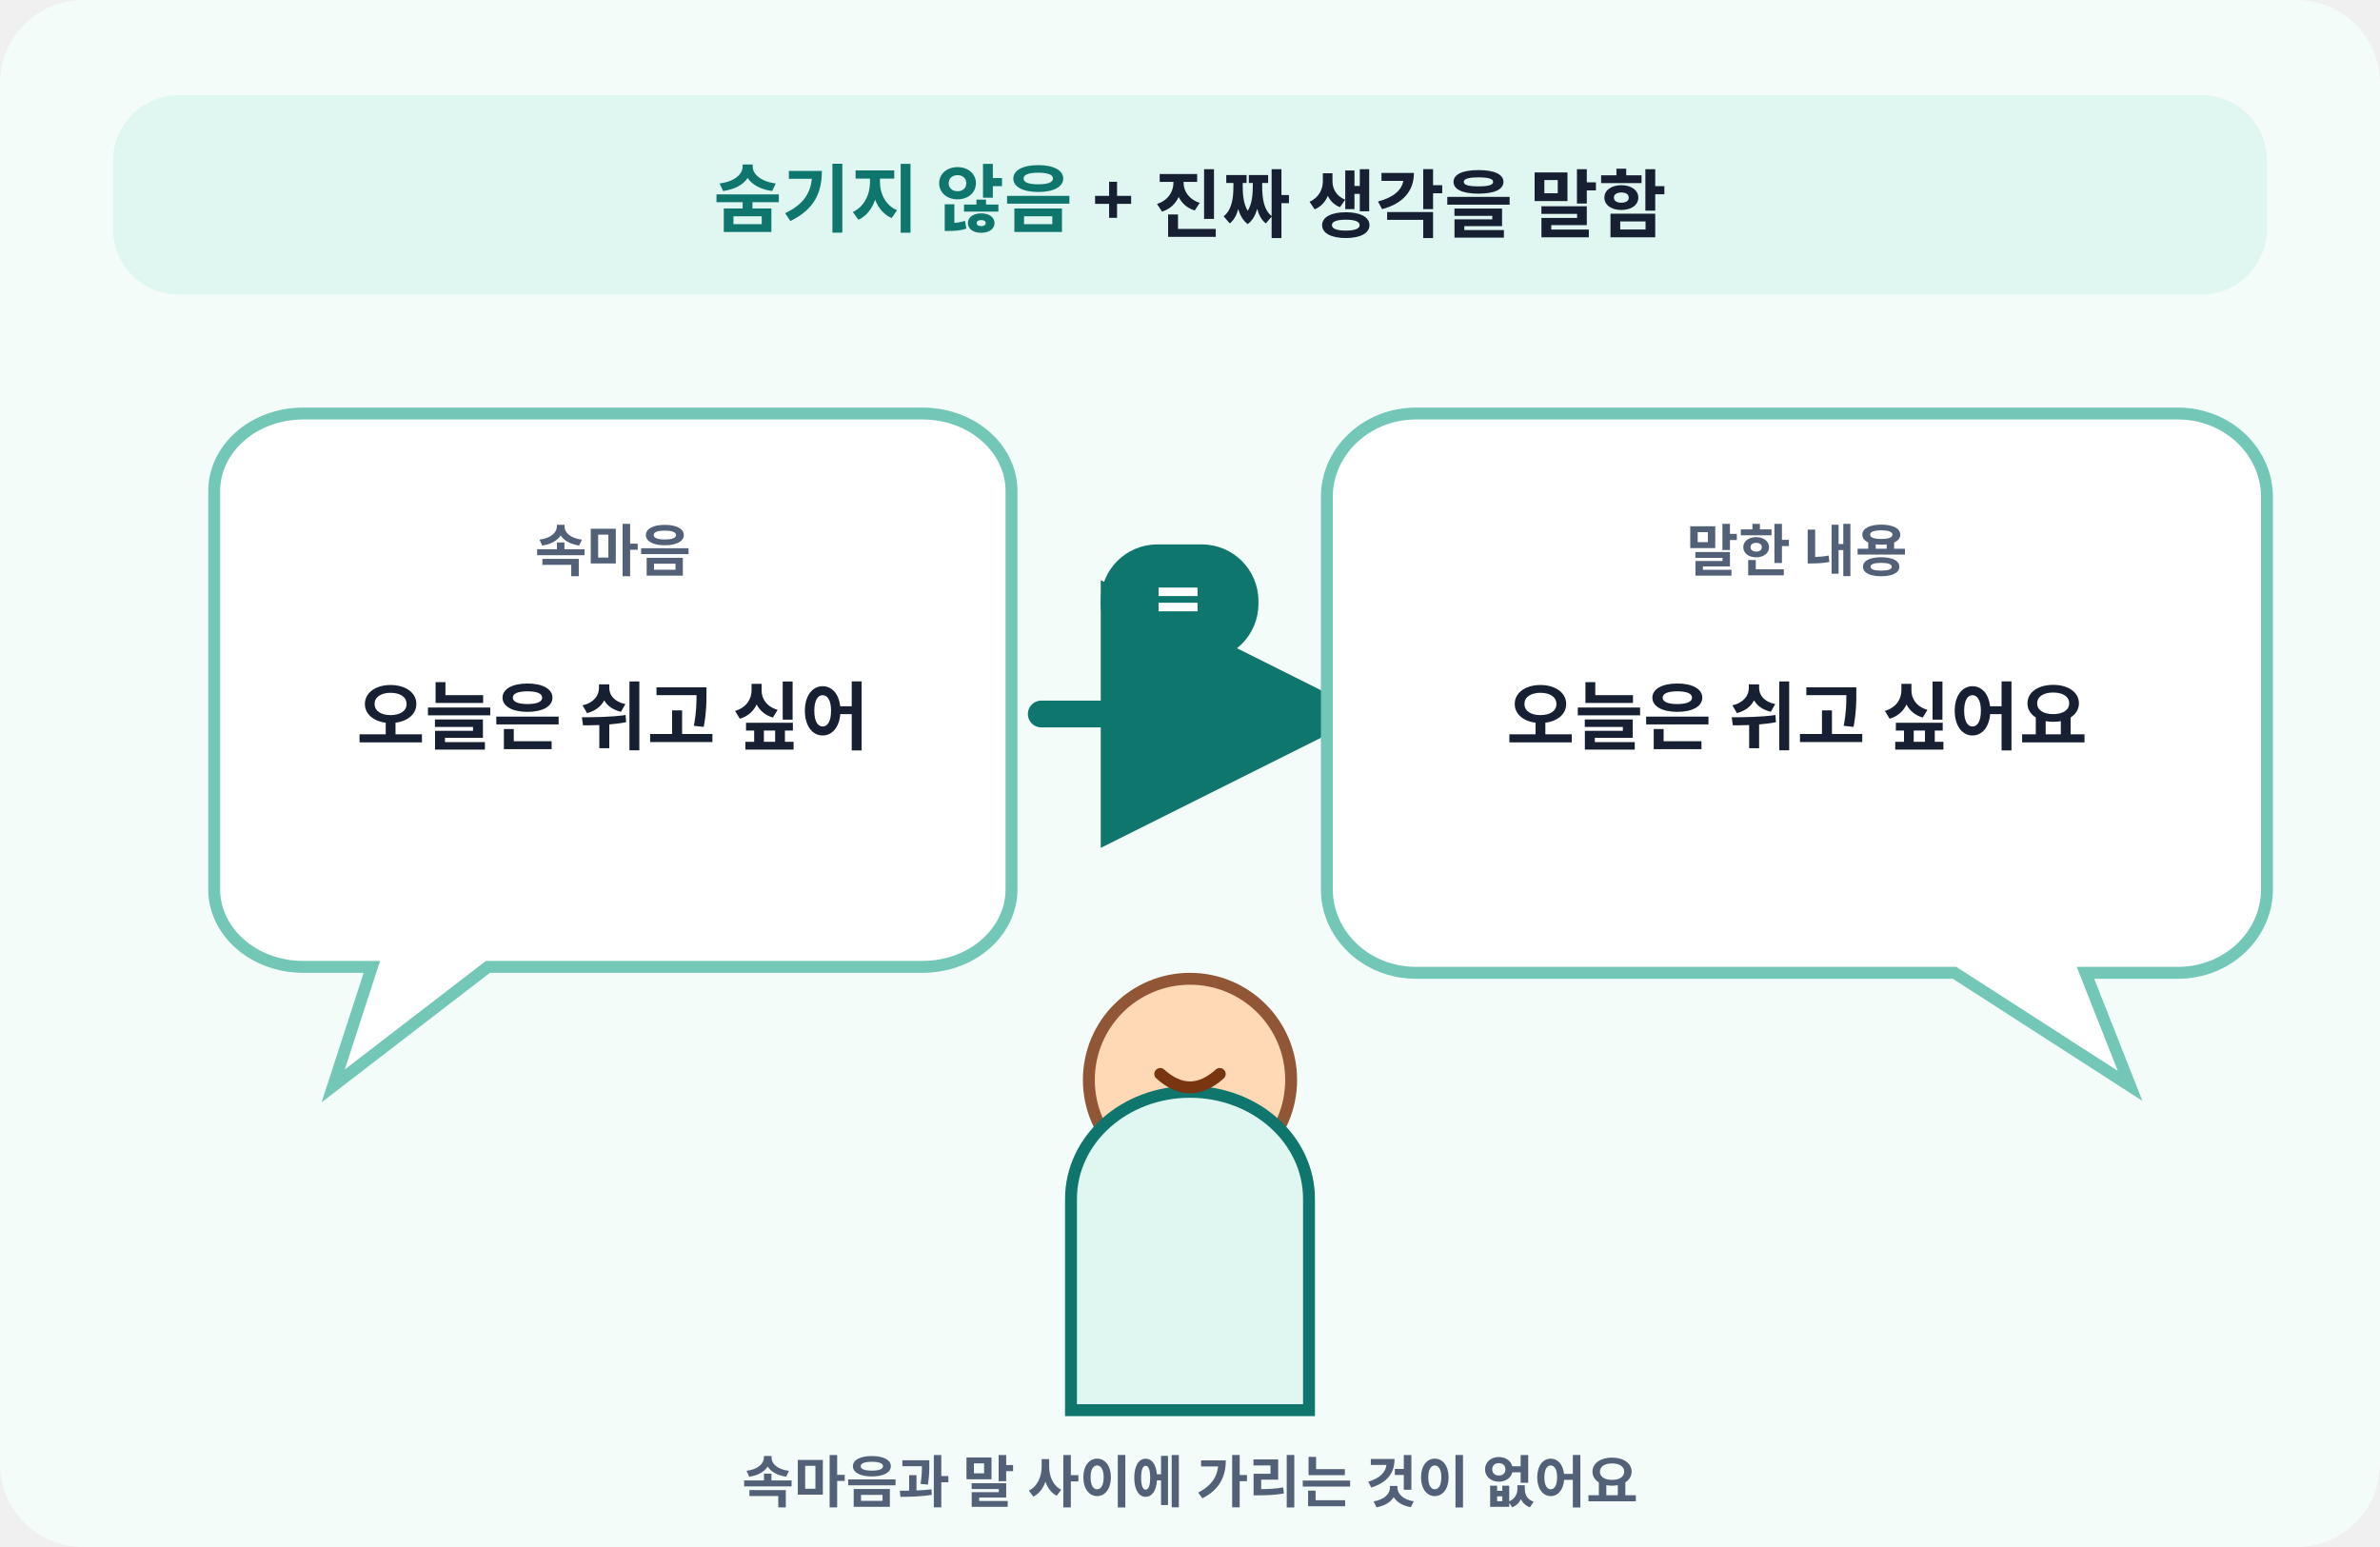
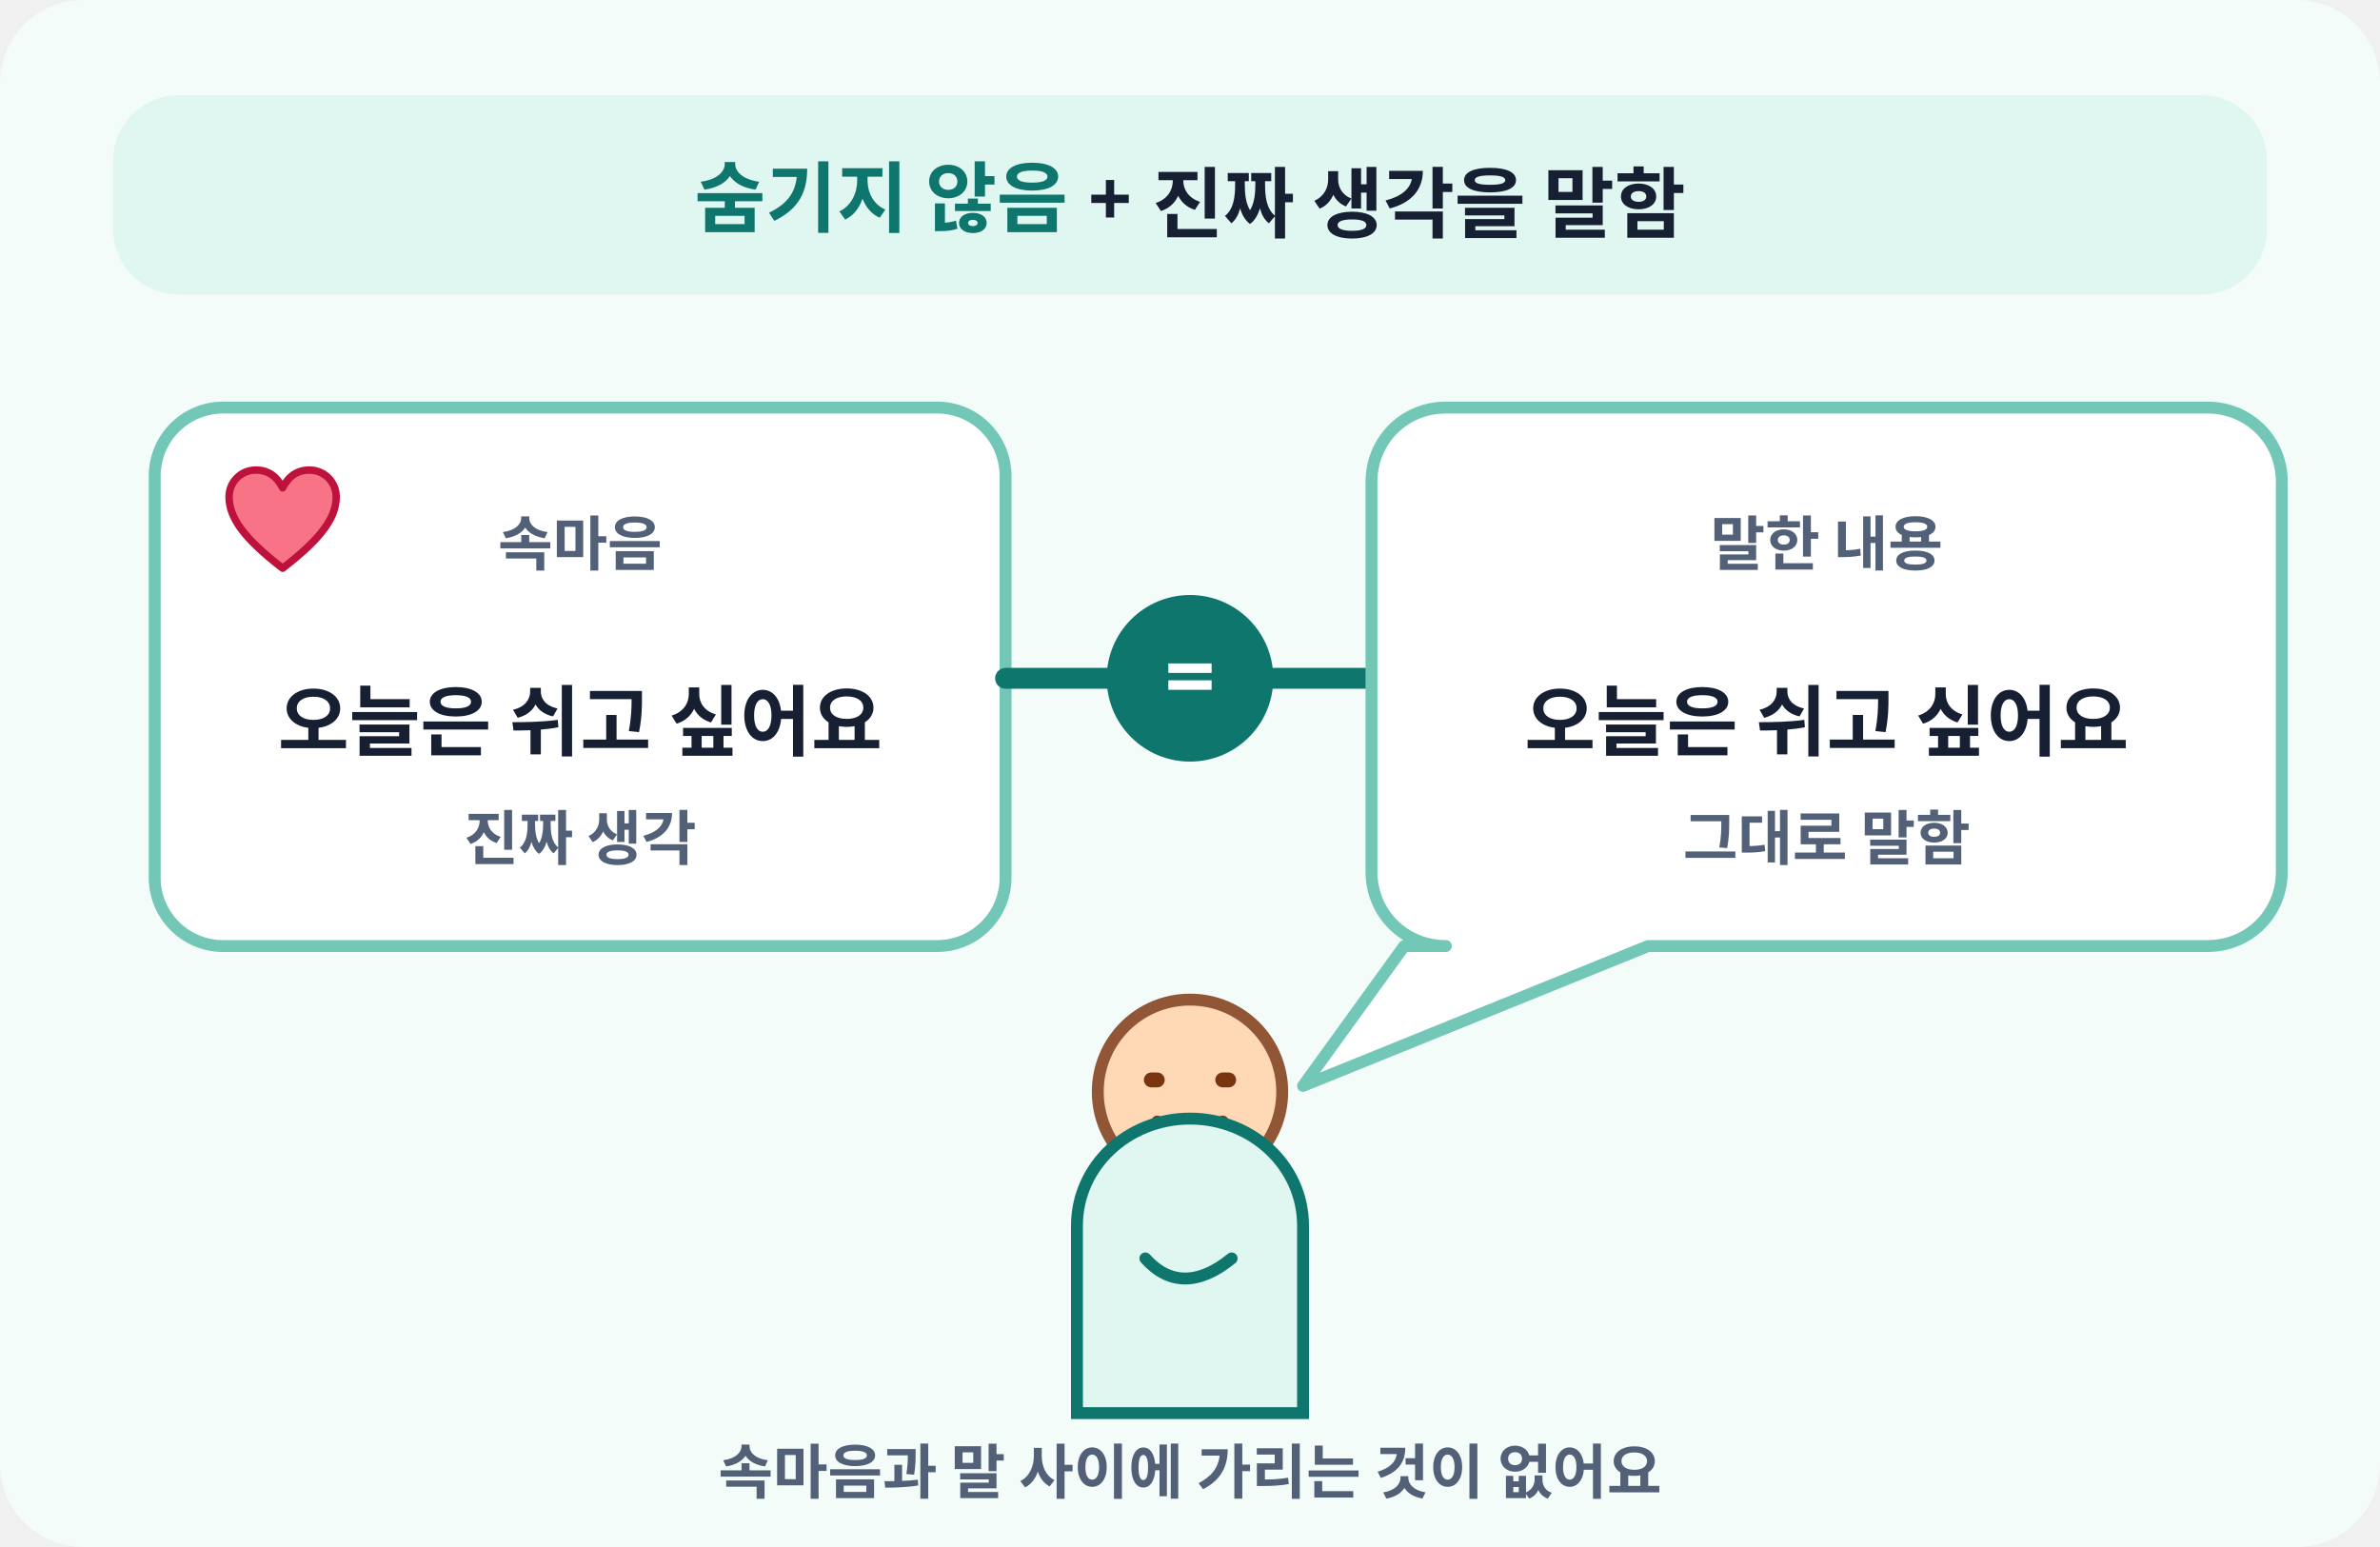
- <svg xmlns="http://www.w3.org/2000/svg" viewBox="0 0 800 520" role="img" aria-labelledby="title desc">
+ <svg xmlns="http://www.w3.org/2000/svg" width="800" height="520" viewBox="0 0 800 520" role="img" aria-labelledby="honestly-title honestly-desc" shape-rendering="geometricPrecision">
  <defs>
-     <marker id="equal-arrow" markerWidth="10" markerHeight="10" refX="8" refY="5" orient="auto">
-       <path d="M0 0 10 5 0 10Z" fill="#0f766e" />
-     </marker>
    <style>
      text{font-family:Pretendard,"Noto Sans KR","Malgun Gothic",sans-serif;fill:#172033}
-       .label{font-size:25px;font-weight:900}
-       .small{font-size:19px;font-weight:800;fill:#526178}
+       .label{font-size:26px;font-weight:900}
+       .small{font-size:20px;font-weight:800;fill:#526178}
+       .line{fill:none;stroke-linecap:round;stroke-linejoin:round}
    </style>
  </defs>
  <rect width="800" height="520" rx="28" fill="#f4fcfa" />
  <rect x="38" y="32" width="724" height="67" rx="22" fill="#dff6f1" />
  <text x="400" y="76" text-anchor="middle" class="label">
    <tspan fill="#0f766e">숨기지 않음</tspan> + 진짜 생각을 말함</text>
-   <g transform="translate(46 139)">
-     <path d="M26 26c0-14 13-26 30-26h208c17 0 30 12 30 26v134c0 14-13 26-30 26H118l-52 40 13-40H56c-17 0-30-12-30-26Z" fill="#fff" stroke="#72c7b7" stroke-width="4" />
-     <text x="160" y="53" text-anchor="middle" class="small">속마음</text>
-     <text x="160" y="111" text-anchor="middle" class="label" fill="#0f766e">오늘은 쉬고 싶어</text>
+   <rect x="52" y="137" width="286" height="181" rx="23" fill="#fff" stroke="#72c7b7" stroke-width="4" />
+   <g transform="translate(77 160)" aria-hidden="true">
+     <path d="M18 31C5 21 0 14 0 7 0 2 4-2 9-2c4 0 7 2 9 6 2-4 5-6 9-6 5 0 9 4 9 9 0 7-5 14-18 24Z" fill="#f97386" stroke="#be123c" stroke-width="2.5" stroke-linejoin="round" />
  </g>
-   <path d="M350 240h92" stroke="#0f766e" stroke-width="9" stroke-linecap="round" marker-end="url(#equal-arrow)" />
-   <rect x="370" y="183" width="53" height="39" rx="19" fill="#0f766e" />
-   <text x="396" y="211" text-anchor="middle" style="font-family:Pretendard,'Noto Sans KR',sans-serif;font-size:27px;font-weight:900;fill:#fff">=</text>
-   <g transform="translate(446 139)">
-     <path d="M0 28C0 13 13 0 30 0h256c17 0 30 13 30 28v132c0 15-13 28-30 28h-31l15 38-59-38H30c-17 0-30-13-30-28Z" fill="#fff" stroke="#72c7b7" stroke-width="4" />
-     <text x="158" y="53" text-anchor="middle" class="small">말한 내용</text>
-     <text x="158" y="111" text-anchor="middle" class="label" fill="#0f766e">오늘은 쉬고 싶어요</text>
+   <text x="195" y="190" text-anchor="middle" class="small">속마음</text>
+   <text x="195" y="252" text-anchor="middle" class="label" fill="#0f766e">오늘은 쉬고 싶어요</text>
+   <text x="195" y="289" text-anchor="middle" class="small">진짜 생각</text>
+   <path d="M338 228H462" class="line" stroke="#0f766e" stroke-width="7" />
+   <circle cx="400" cy="228" r="28" fill="#0f766e" />
+   <text x="400" y="238" text-anchor="middle" style="font-family:Pretendard,'Noto Sans KR',sans-serif;font-size:30px;font-weight:900;fill:#fff">=</text>
+   <path d="M486 137h256c14 0 25 11 25 25v131c0 14-11 25-25 25H554l-116 47 34-47h14c-14 0-25-11-25-25V162c0-14 11-25 25-25Z" fill="#fff" stroke="#72c7b7" stroke-width="4" stroke-linejoin="round" />
+   <text x="614" y="190" text-anchor="middle" class="small">말한 내용</text>
+   <text x="614" y="252" text-anchor="middle" class="label" fill="#0f766e">오늘은 쉬고 싶어요</text>
+   <text x="614" y="289" text-anchor="middle" class="small">그대로 말함</text>
+   <g transform="translate(340 335)" aria-hidden="true">
+     <circle cx="60" cy="32" r="31" fill="#ffd8b5" stroke="#915635" stroke-width="4" />
+     <path d="M47 28h2M71 28h2" class="line" stroke="#78350f" stroke-width="5" />
+     <path d="M49 42q11 10 22 0" class="line" stroke="#78350f" stroke-width="4" />
+     <path d="M22 77c0-20 17-36 38-36s38 16 38 36v63H22Z" fill="#dff6f1" stroke="#0f766e" stroke-width="4" />
+     <path d="M45 88c8 9 18 9 29 0" class="line" stroke="#0f766e" stroke-width="4" />
  </g>
-   <g transform="translate(322 325)">
-     <circle cx="78" cy="38" r="34" fill="#ffd8b5" stroke="#915635" stroke-width="4" />
-     <path d="M38 78c0-20 18-36 40-36s40 16 40 36v71H38Z" fill="#dff6f1" stroke="#0f766e" stroke-width="4" />
-     <path d="M68 36q10 9 20 0" fill="none" stroke="#78350f" stroke-width="4" stroke-linecap="round" />
-   </g>
-   <text x="400" y="505" text-anchor="middle" class="small">속마음과 말 사이에 가리는 것이 없어요</text>
+   <text x="400" y="502" text-anchor="middle" class="small">속마음과 말 사이에 가리는 것이 없어요</text>
</svg>
